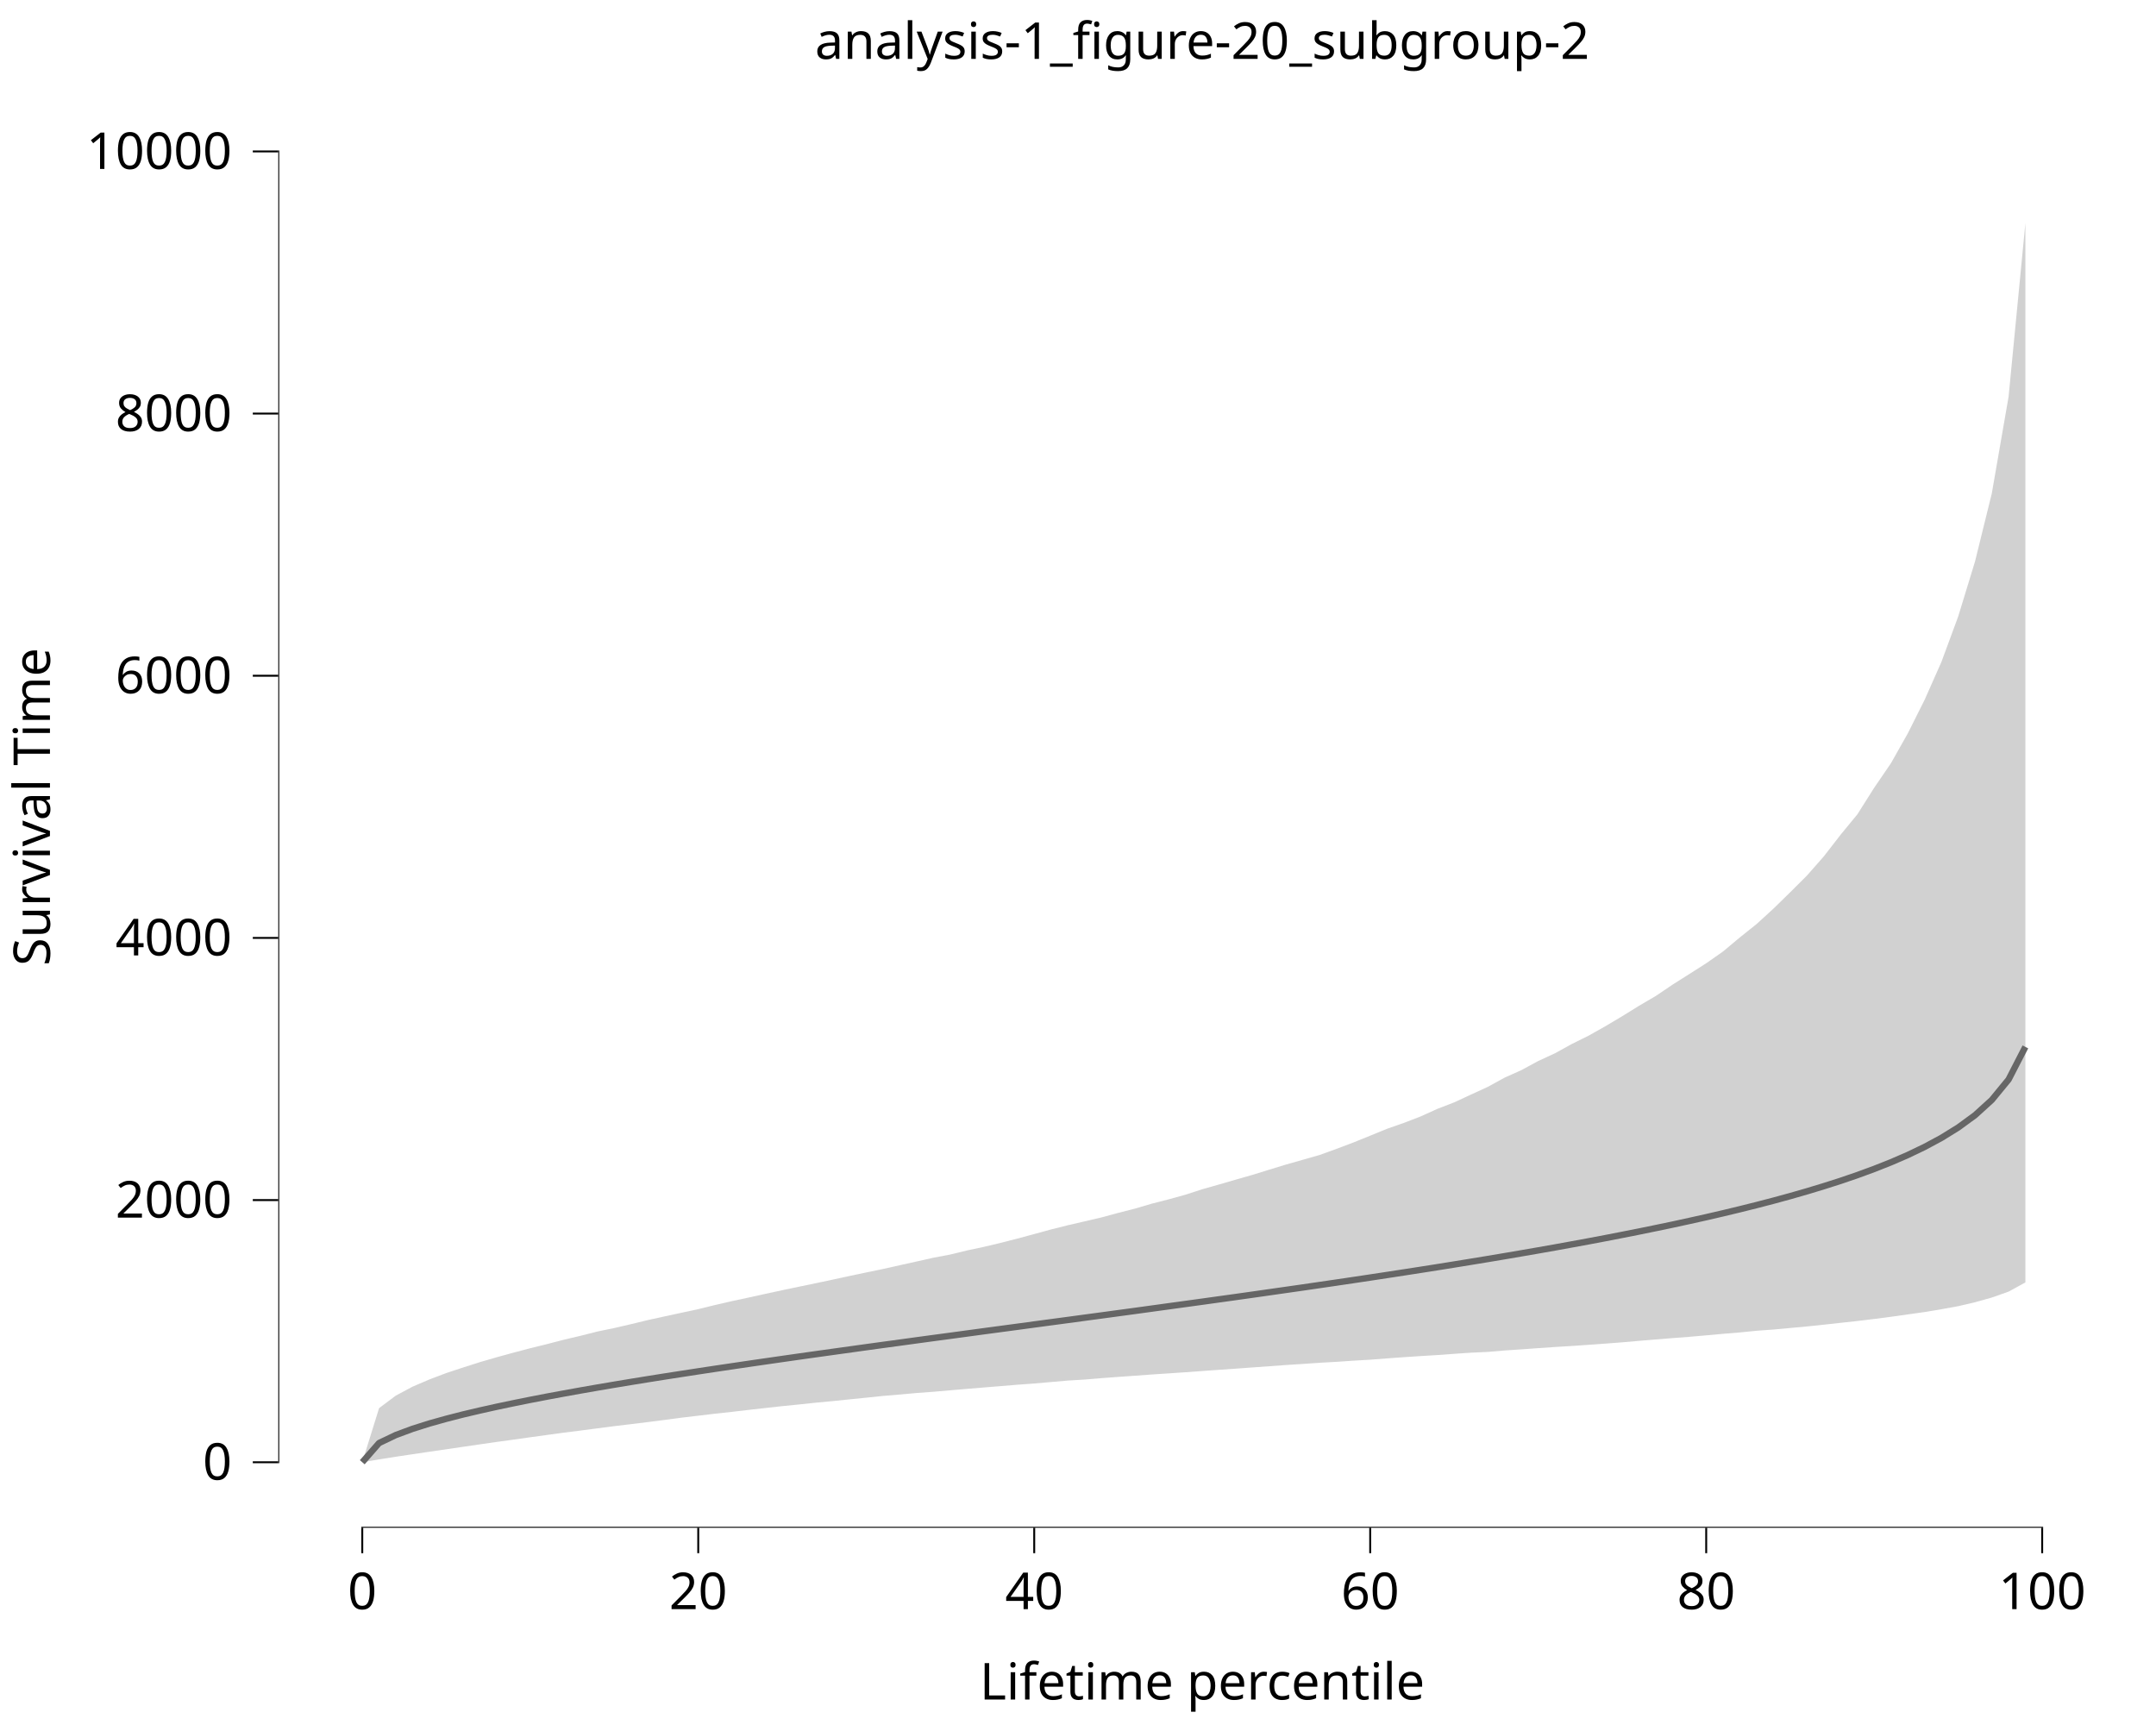
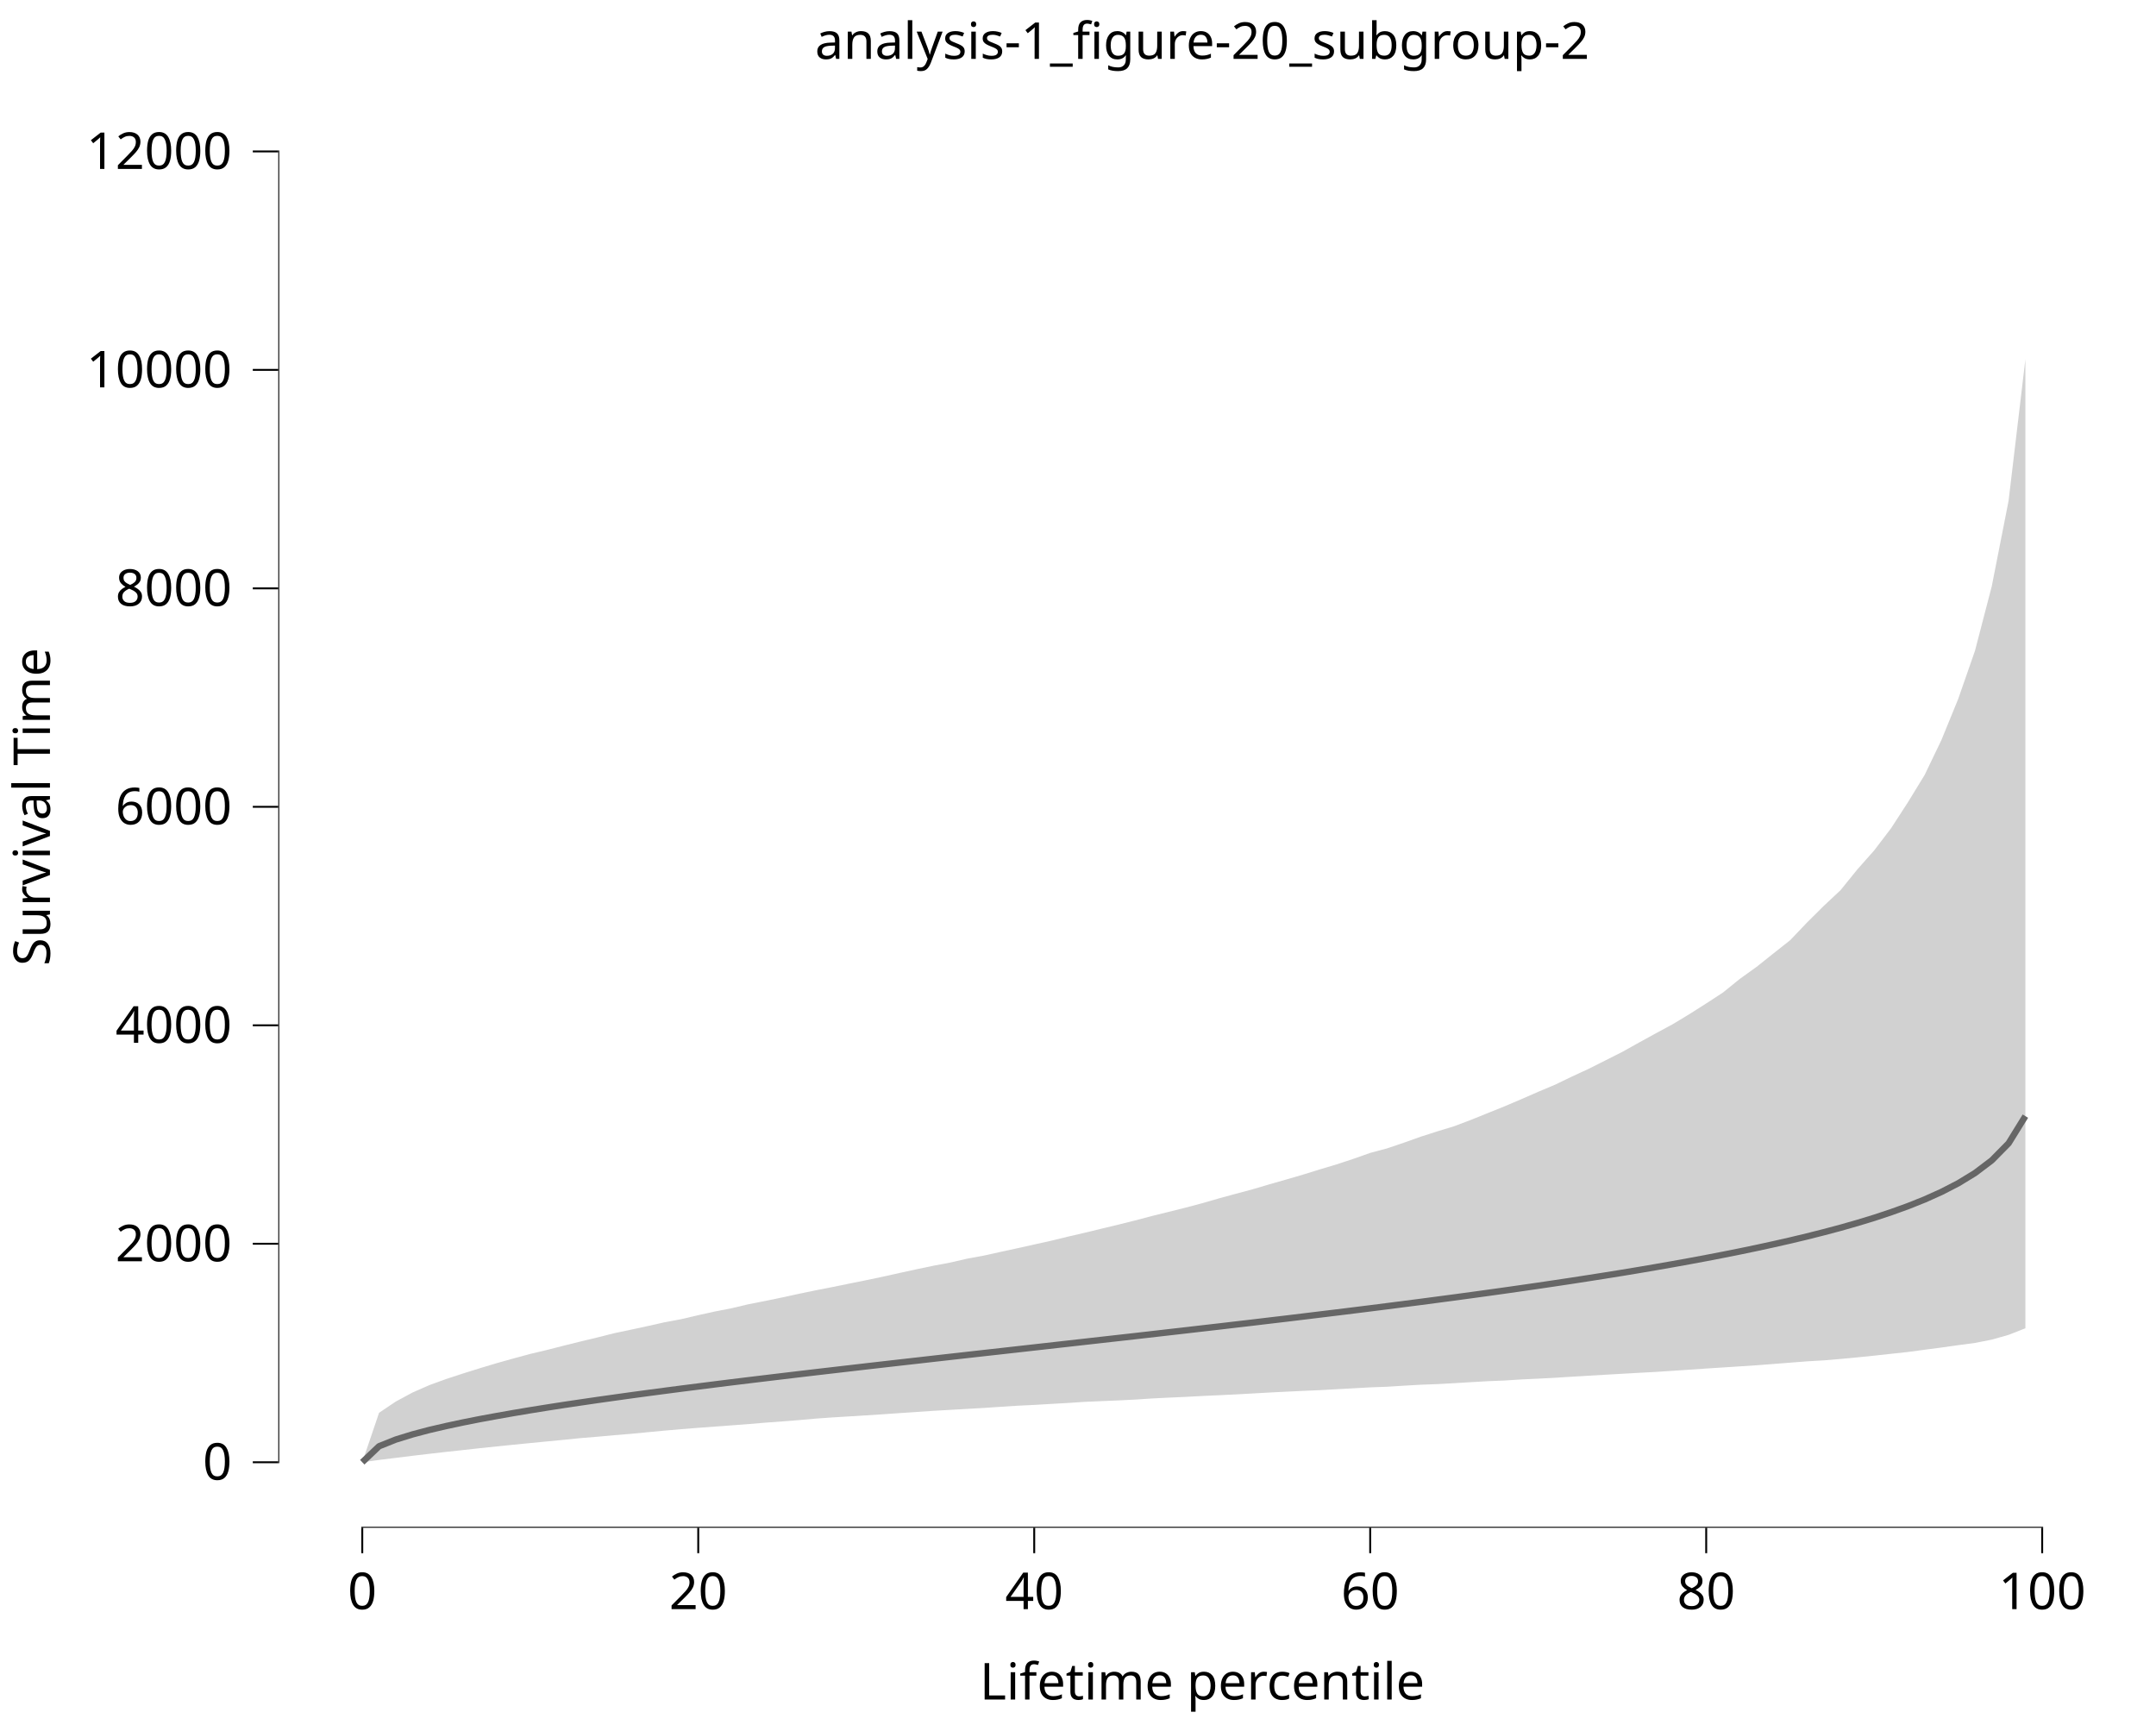
<svg xmlns="http://www.w3.org/2000/svg" class="svglite" data-engine-version="2.0" width="720.00pt" height="576.00pt" viewBox="0 0 720.00 576.00">
  <defs>
    <style type="text/css">
    .svglite line, .svglite polyline, .svglite polygon, .svglite path, .svglite rect, .svglite circle {
      fill: none;
      stroke: #000000;
      stroke-linecap: round;
      stroke-linejoin: round;
      stroke-miterlimit: 10.00;
    }
  </style>
  </defs>
  <rect width="100%" height="100%" style="stroke: none; fill: #FFFFFF;" />
  <defs>
    <clipPath id="cpMC4wMHw3MjAuMDB8MC4wMHw1NzYuMDA=">
      <rect x="0.00" y="0.00" width="720.00" height="576.00" />
    </clipPath>
  </defs>
  <g clip-path="url(#cpMC4wMHw3MjAuMDB8MC4wMHw1NzYuMDA=)">
    <rect x="0.00" y="0.00" width="720.00" height="576.00" style="stroke-width: 10.67; stroke: none;" />
  </g>
  <defs>
    <clipPath id="cpOTIuOTN8NzEwLjA0fDI4LjY4fDUxMC4xNA==">
      <rect x="92.93" y="28.68" width="617.11" height="481.46" />
    </clipPath>
  </defs>
  <g clip-path="url(#cpOTIuOTN8NzEwLjA0fDI4LjY4fDUxMC4xNA==)">
    <rect x="92.93" y="28.68" width="617.11" height="481.46" style="stroke-width: 10.67; stroke: none;" />
-     <polygon points="120.98,488.26 126.59,470.20 132.20,466.00 137.81,463.01 143.42,460.61 149.03,458.48 154.64,456.63 160.25,454.84 165.86,453.21 171.47,451.67 177.08,450.19 182.69,448.81 188.30,447.35 193.91,446.03 199.52,444.61 205.13,443.45 210.74,442.15 216.35,440.79 221.96,439.56 227.57,438.35 233.18,437.14 238.79,435.76 244.40,434.47 250.01,433.27 255.62,432.03 261.23,430.82 266.84,429.64 272.45,428.48 278.06,427.29 283.67,426.07 289.28,424.89 294.89,423.73 300.50,422.47 306.11,421.23 311.72,419.97 317.33,418.91 322.94,417.54 328.55,416.35 334.16,415.01 339.77,413.57 345.38,412.07 350.99,410.53 356.60,409.13 362.21,407.83 367.82,406.52 373.43,405.00 379.04,403.57 384.65,401.92 390.26,400.48 395.87,398.93 401.48,397.11 407.09,395.52 412.70,393.89 418.31,392.29 423.92,390.55 429.53,388.84 435.14,387.25 440.75,385.64 446.36,383.61 451.97,381.49 457.58,379.22 463.19,376.92 468.80,374.96 474.41,372.80 480.02,370.26 485.63,368.10 491.24,365.49 496.85,362.92 502.46,359.84 508.07,357.33 513.68,354.29 513.68,354.29 519.29,351.70 524.90,348.61 530.51,345.83 536.12,342.67 541.73,339.33 547.34,335.86 552.95,332.57 558.56,328.78 564.17,325.23 569.79,321.65 575.40,317.72 581.01,313.03 586.62,308.55 592.23,303.42 597.84,297.94 603.45,292.34 609.06,285.97 614.67,278.73 620.28,271.91 625.89,263.04 631.50,254.83 637.11,244.89 642.72,233.70 648.33,221.06 653.94,205.86 659.55,187.53 665.16,164.78 670.77,132.47 676.38,74.54 676.38,428.22 670.77,431.29 665.16,433.27 659.55,434.84 653.94,436.15 648.33,437.17 642.72,438.11 637.11,438.90 631.50,439.69 625.89,440.42 620.28,441.10 614.67,441.71 609.06,442.33 603.45,442.92 597.84,443.43 592.23,443.95 586.62,444.36 581.01,444.92 575.40,445.38 569.79,445.89 564.17,446.38 558.56,446.81 552.95,447.26 547.34,447.73 541.73,448.22 536.12,448.65 530.51,449.05 524.90,449.44 519.29,449.78 513.68,450.16 513.68,450.16 508.07,450.57 502.46,450.94 496.85,451.42 491.24,451.68 485.63,452.06 480.02,452.47 474.41,452.81 468.80,453.18 463.19,453.59 457.58,454.02 451.97,454.35 446.36,454.73 440.75,455.04 435.14,455.43 429.53,455.79 423.92,456.20 418.31,456.60 412.70,457.01 407.09,457.40 401.48,457.80 395.87,458.21 390.26,458.59 384.65,458.96 379.04,459.37 373.43,459.77 367.82,460.18 362.21,460.65 356.60,460.99 350.99,461.48 345.38,461.97 339.77,462.38 334.16,462.84 328.55,463.30 322.94,463.76 317.33,464.24 311.72,464.73 306.11,465.14 300.50,465.65 294.89,466.12 289.28,466.70 283.67,467.27 278.06,467.85 272.45,468.37 266.84,468.97 261.23,469.53 255.62,470.15 250.01,470.78 244.40,471.44 238.79,472.05 233.18,472.72 227.57,473.38 221.96,474.13 216.35,474.85 210.74,475.54 205.13,476.21 199.52,476.94 193.91,477.68 188.30,478.38 182.69,479.15 177.08,479.92 171.47,480.71 165.86,481.48 160.25,482.29 154.64,483.11 149.03,483.93 143.42,484.75 137.81,485.58 132.20,486.42 126.59,487.31 120.98,488.26 " style="stroke-width: 0.00; stroke: none; stroke-linecap: butt; fill: #666666; fill-opacity: 0.30;" />
-     <polyline points="120.98,488.26 126.59,470.20 132.20,466.00 137.81,463.01 143.42,460.61 149.03,458.48 154.64,456.63 160.25,454.84 165.86,453.21 171.47,451.67 177.08,450.19 182.69,448.81 188.30,447.35 193.91,446.03 199.52,444.61 205.13,443.45 210.74,442.15 216.35,440.79 221.96,439.56 227.57,438.35 233.18,437.14 238.79,435.76 244.40,434.47 250.01,433.27 255.62,432.03 261.23,430.82 266.84,429.64 272.45,428.48 278.06,427.29 283.67,426.07 289.28,424.89 294.89,423.73 300.50,422.47 306.11,421.23 311.72,419.97 317.33,418.91 322.94,417.54 328.55,416.35 334.16,415.01 339.77,413.57 345.38,412.07 350.99,410.53 356.60,409.13 362.21,407.83 367.82,406.52 373.43,405.00 379.04,403.57 384.65,401.92 390.26,400.48 395.87,398.93 401.48,397.11 407.09,395.52 412.70,393.89 418.31,392.29 423.92,390.55 429.53,388.84 435.14,387.25 440.75,385.64 446.36,383.61 451.97,381.49 457.58,379.22 463.19,376.92 468.80,374.96 474.41,372.80 480.02,370.26 485.63,368.10 491.24,365.49 496.85,362.92 502.46,359.84 508.07,357.33 513.68,354.29 513.68,354.29 519.29,351.70 524.90,348.61 530.51,345.83 536.12,342.67 541.73,339.33 547.34,335.86 552.95,332.57 558.56,328.78 564.17,325.23 569.79,321.65 575.40,317.72 581.01,313.03 586.62,308.55 592.23,303.42 597.84,297.94 603.45,292.34 609.06,285.97 614.67,278.73 620.28,271.91 625.89,263.04 631.50,254.83 637.11,244.89 642.72,233.70 648.33,221.06 653.94,205.86 659.55,187.53 665.16,164.78 670.77,132.47 676.38,74.54 " style="stroke-width: 1.07; stroke: none; stroke-linecap: butt;" />
-     <polyline points="676.38,428.22 670.77,431.29 665.16,433.27 659.55,434.84 653.94,436.15 648.33,437.17 642.72,438.11 637.11,438.90 631.50,439.69 625.89,440.42 620.28,441.10 614.67,441.71 609.06,442.33 603.45,442.92 597.84,443.43 592.23,443.95 586.62,444.36 581.01,444.92 575.40,445.38 569.79,445.89 564.17,446.38 558.56,446.81 552.95,447.26 547.34,447.73 541.73,448.22 536.12,448.65 530.51,449.05 524.90,449.44 519.29,449.78 513.68,450.16 513.68,450.16 508.07,450.57 502.46,450.94 496.85,451.42 491.24,451.68 485.63,452.06 480.02,452.47 474.41,452.81 468.80,453.18 463.19,453.59 457.58,454.02 451.97,454.35 446.36,454.73 440.75,455.04 435.14,455.43 429.53,455.79 423.92,456.20 418.31,456.60 412.70,457.01 407.09,457.40 401.48,457.80 395.87,458.21 390.26,458.59 384.65,458.96 379.04,459.37 373.43,459.77 367.82,460.18 362.21,460.65 356.60,460.99 350.99,461.48 345.38,461.97 339.77,462.38 334.16,462.84 328.55,463.30 322.94,463.76 317.33,464.24 311.72,464.73 306.11,465.14 300.50,465.65 294.89,466.12 289.28,466.70 283.67,467.27 278.06,467.85 272.45,468.37 266.84,468.97 261.23,469.53 255.62,470.15 250.01,470.78 244.40,471.44 238.79,472.05 233.18,472.72 227.57,473.38 221.96,474.13 216.35,474.85 210.74,475.54 205.13,476.21 199.52,476.94 193.91,477.68 188.30,478.38 182.69,479.15 177.08,479.92 171.47,480.71 165.86,481.48 160.25,482.29 154.64,483.11 149.03,483.93 143.42,484.75 137.81,485.58 132.20,486.42 126.59,487.31 120.98,488.26 " style="stroke-width: 1.07; stroke: none; stroke-linecap: butt;" />
-     <polyline points="120.98,488.26 126.59,481.85 132.20,479.17 137.81,477.09 143.42,475.32 149.03,473.75 154.64,472.31 160.25,470.99 165.86,469.74 171.47,468.56 177.08,467.43 182.69,466.35 188.30,465.31 193.91,464.30 199.52,463.32 205.13,462.37 210.74,461.44 216.35,460.53 221.96,459.64 227.57,458.77 233.18,457.91 238.79,457.06 244.40,456.23 250.01,455.40 255.62,454.59 261.23,453.78 266.84,452.98 272.45,452.19 278.06,451.41 283.67,450.63 289.28,449.85 294.89,449.08 300.50,448.32 306.11,447.55 311.72,446.79 317.33,446.04 322.94,445.28 328.55,444.52 334.16,443.77 339.77,443.02 345.38,442.26 350.99,441.51 356.60,440.76 362.21,440.00 367.82,439.25 373.43,438.49 379.04,437.73 384.65,436.96 390.26,436.19 395.87,435.42 401.48,434.65 407.09,433.87 412.70,433.09 418.31,432.30 423.92,431.50 429.53,430.70 435.14,429.90 440.75,429.08 446.36,428.26 451.97,427.43 457.58,426.59 463.19,425.74 468.80,424.88 474.41,424.01 480.02,423.13 485.63,422.23 491.24,421.32 496.85,420.40 502.46,419.46 508.07,418.50 513.68,417.53 513.68,417.53 519.29,416.54 524.90,415.52 530.51,414.49 536.12,413.43 541.73,412.34 547.34,411.23 552.95,410.08 558.56,408.91 564.17,407.69 569.79,406.44 575.40,405.14 581.01,403.79 586.62,402.39 592.23,400.93 597.84,399.40 603.45,397.79 609.06,396.09 614.67,394.30 620.28,392.38 625.89,390.32 631.50,388.10 637.11,385.67 642.72,382.98 648.33,379.96 653.94,376.49 659.55,372.39 665.16,367.30 670.77,360.47 676.38,349.57 " style="stroke-width: 2.13; stroke: #666666; stroke-linecap: butt;" />
+     <polygon points="120.98,488.26 126.59,471.75 132.20,467.98 137.81,464.96 143.42,462.50 149.03,460.46 154.64,458.62 160.25,456.87 165.86,455.18 171.47,453.61 177.08,452.09 182.69,450.76 188.30,449.33 193.91,447.93 199.52,446.59 205.13,445.17 210.74,443.99 216.35,442.78 221.96,441.52 227.57,440.47 233.18,439.15 238.79,437.91 244.40,436.82 250.01,435.49 255.62,434.39 261.23,433.23 266.84,432.00 272.45,430.84 278.06,429.75 283.67,428.60 289.28,427.47 294.89,426.29 300.50,425.04 306.11,423.82 311.72,422.64 317.33,421.59 322.94,420.29 328.55,419.26 334.16,418.02 339.77,416.80 345.38,415.55 350.99,414.31 356.60,412.94 362.21,411.64 367.82,410.28 373.43,408.93 379.04,407.53 384.65,406.05 390.26,404.66 395.87,403.26 401.48,401.77 407.09,400.15 412.70,398.62 418.31,397.12 423.92,395.46 429.53,393.86 435.14,392.22 440.75,390.48 446.36,388.80 451.97,386.95 457.58,384.97 463.19,383.47 468.80,381.57 474.41,379.57 480.02,377.77 485.63,376.06 491.24,373.93 496.85,371.67 502.46,369.41 508.07,367.02 513.68,364.57 513.68,364.57 519.29,362.21 524.90,359.50 530.51,356.91 536.12,354.09 541.73,351.26 547.34,348.13 552.95,345.05 558.56,342.02 564.17,338.64 569.79,335.07 575.40,331.41 581.01,326.87 586.62,322.84 592.23,318.37 597.84,313.94 603.45,308.05 609.06,302.48 614.67,297.22 620.28,290.29 625.89,283.96 631.50,276.60 637.11,267.96 642.72,258.80 648.33,247.13 653.94,233.40 659.55,217.30 665.16,195.73 670.77,167.22 676.38,120.00 676.38,443.53 670.77,445.73 665.16,447.32 659.55,448.42 653.94,449.17 648.33,449.96 642.72,450.70 637.11,451.45 631.50,452.06 625.89,452.67 620.28,453.24 614.67,453.77 609.06,454.24 603.45,454.57 597.84,455.01 592.23,455.45 586.62,455.88 581.01,456.25 575.40,456.61 569.79,456.97 564.17,457.36 558.56,457.73 552.95,458.10 547.34,458.40 541.73,458.72 536.12,459.04 530.51,459.36 524.90,459.70 519.29,460.06 513.68,460.35 513.68,460.35 508.07,460.61 502.46,460.97 496.85,461.20 491.24,461.52 485.63,461.86 480.02,462.17 474.41,462.38 468.80,462.70 463.19,463.05 457.58,463.26 451.97,463.57 446.36,463.88 440.75,464.19 435.14,464.43 429.53,464.70 423.92,464.98 418.31,465.30 412.70,465.61 407.09,465.88 401.48,466.14 395.87,466.44 390.26,466.69 384.65,466.97 379.04,467.34 373.43,467.62 367.82,467.85 362.21,468.10 356.60,468.47 350.99,468.79 345.38,469.12 339.77,469.39 334.16,469.75 328.55,470.13 322.94,470.45 317.33,470.77 311.72,471.09 306.11,471.46 300.50,471.85 294.89,472.24 289.28,472.60 283.67,472.95 278.06,473.29 272.45,473.69 266.84,474.19 261.23,474.63 255.62,475.04 250.01,475.52 244.40,475.94 238.79,476.35 233.18,476.77 227.57,477.21 221.96,477.70 216.35,478.23 210.74,478.77 205.13,479.23 199.52,479.74 193.91,480.20 188.30,480.77 182.69,481.31 177.08,481.86 171.47,482.41 165.86,482.98 160.25,483.57 154.64,484.19 149.03,484.80 143.42,485.44 137.81,486.10 132.20,486.80 126.59,487.49 120.98,488.26 " style="stroke-width: 0.00; stroke: none; stroke-linecap: butt; fill: #666666; fill-opacity: 0.30;" />
+     <polyline points="120.98,488.26 126.59,471.75 132.20,467.98 137.81,464.96 143.42,462.50 149.03,460.46 154.64,458.62 160.25,456.87 165.86,455.18 171.47,453.61 177.08,452.09 182.69,450.76 188.30,449.33 193.91,447.93 199.52,446.59 205.13,445.17 210.74,443.99 216.35,442.78 221.96,441.52 227.57,440.47 233.18,439.15 238.79,437.91 244.40,436.82 250.01,435.49 255.62,434.39 261.23,433.23 266.84,432.00 272.45,430.84 278.06,429.75 283.67,428.60 289.28,427.47 294.89,426.29 300.50,425.04 306.11,423.82 311.72,422.64 317.33,421.59 322.94,420.29 328.55,419.26 334.16,418.02 339.77,416.80 345.38,415.55 350.99,414.31 356.60,412.94 362.21,411.64 367.82,410.28 373.43,408.93 379.04,407.53 384.65,406.05 390.26,404.66 395.87,403.26 401.48,401.77 407.09,400.15 412.70,398.62 418.31,397.12 423.92,395.46 429.53,393.86 435.14,392.22 440.75,390.48 446.36,388.80 451.97,386.95 457.58,384.97 463.19,383.47 468.80,381.57 474.41,379.57 480.02,377.77 485.63,376.06 491.24,373.93 496.85,371.67 502.46,369.41 508.07,367.02 513.68,364.57 513.68,364.57 519.29,362.21 524.90,359.50 530.51,356.91 536.12,354.09 541.73,351.26 547.34,348.13 552.95,345.05 558.56,342.02 564.17,338.64 569.79,335.07 575.40,331.41 581.01,326.87 586.62,322.84 592.23,318.37 597.84,313.94 603.45,308.05 609.06,302.48 614.67,297.22 620.28,290.29 625.89,283.96 631.50,276.60 637.11,267.96 642.72,258.80 648.33,247.13 653.94,233.40 659.55,217.30 665.16,195.73 670.77,167.22 676.38,120.00 " style="stroke-width: 1.07; stroke: none; stroke-linecap: butt;" />
+     <polyline points="676.38,443.53 670.77,445.73 665.16,447.32 659.55,448.42 653.94,449.17 648.33,449.96 642.72,450.70 637.11,451.45 631.50,452.06 625.89,452.67 620.28,453.24 614.67,453.77 609.06,454.24 603.45,454.57 597.84,455.01 592.23,455.45 586.62,455.88 581.01,456.25 575.40,456.61 569.79,456.97 564.17,457.36 558.56,457.73 552.95,458.10 547.34,458.40 541.73,458.72 536.12,459.04 530.51,459.36 524.90,459.70 519.29,460.06 513.68,460.35 513.68,460.35 508.07,460.61 502.46,460.97 496.85,461.20 491.24,461.52 485.63,461.86 480.02,462.17 474.41,462.38 468.80,462.70 463.19,463.05 457.58,463.26 451.97,463.57 446.36,463.88 440.75,464.19 435.14,464.43 429.53,464.70 423.92,464.98 418.31,465.30 412.70,465.61 407.09,465.88 401.48,466.14 395.87,466.44 390.26,466.69 384.65,466.97 379.04,467.34 373.43,467.62 367.82,467.85 362.21,468.10 356.60,468.47 350.99,468.79 345.38,469.12 339.77,469.39 334.16,469.75 328.55,470.13 322.94,470.45 317.33,470.77 311.72,471.09 306.11,471.46 300.50,471.85 294.89,472.24 289.28,472.60 283.67,472.95 278.06,473.29 272.45,473.69 266.84,474.19 261.23,474.63 255.62,475.04 250.01,475.52 244.40,475.94 238.79,476.35 233.18,476.77 227.57,477.21 221.96,477.70 216.35,478.23 210.74,478.77 205.13,479.23 199.52,479.74 193.91,480.20 188.30,480.77 182.69,481.31 177.08,481.86 171.47,482.41 165.86,482.98 160.25,483.57 154.64,484.19 149.03,484.80 143.42,485.44 137.81,486.10 132.20,486.80 126.59,487.49 120.98,488.26 " style="stroke-width: 1.07; stroke: none; stroke-linecap: butt;" />
+     <polyline points="120.98,488.26 126.59,482.92 132.20,480.68 137.81,478.95 143.42,477.47 149.03,476.17 154.64,474.97 160.25,473.86 165.86,472.83 171.47,471.84 177.08,470.90 182.69,470.00 188.30,469.13 193.91,468.30 199.52,467.48 205.13,466.69 210.74,465.91 216.35,465.15 221.96,464.41 227.57,463.68 233.18,462.97 238.79,462.26 244.40,461.56 250.01,460.88 255.62,460.20 261.23,459.53 266.84,458.86 272.45,458.20 278.06,457.55 283.67,456.90 289.28,456.25 294.89,455.61 300.50,454.97 306.11,454.34 311.72,453.70 317.33,453.07 322.94,452.44 328.55,451.81 334.16,451.19 339.77,450.56 345.38,449.93 350.99,449.30 356.60,448.67 362.21,448.04 367.82,447.41 373.43,446.78 379.04,446.15 384.65,445.51 390.26,444.87 395.87,444.23 401.48,443.58 407.09,442.94 412.70,442.28 418.31,441.63 423.92,440.96 429.53,440.30 435.14,439.62 440.75,438.94 446.36,438.26 451.97,437.57 457.58,436.87 463.19,436.16 468.80,435.44 474.41,434.72 480.02,433.98 485.63,433.24 491.24,432.48 496.85,431.71 502.46,430.93 508.07,430.13 513.68,429.32 513.68,429.32 519.29,428.49 524.90,427.65 530.51,426.78 536.12,425.90 541.73,425.00 547.34,424.07 552.95,423.11 558.56,422.13 564.17,421.12 569.79,420.07 575.40,418.99 581.01,417.87 586.62,416.70 592.23,415.48 597.84,414.21 603.45,412.87 609.06,411.45 614.67,409.96 620.28,408.36 625.89,406.65 631.50,404.79 637.11,402.77 642.72,400.53 648.33,398.01 653.94,395.12 659.55,391.70 665.16,387.46 670.77,381.77 676.38,372.69 " style="stroke-width: 2.13; stroke: #666666; stroke-linecap: butt;" />
    <line x1="120.66" y1="510.14" x2="682.31" y2="510.14" style="stroke-width: 0.64; stroke-linecap: butt;" />
    <line x1="92.93" y1="488.57" x2="92.93" y2="50.24" style="stroke-width: 0.64; stroke-linecap: butt;" />
    <rect x="92.93" y="28.68" width="617.11" height="481.46" style="stroke-width: 0.00; stroke: none;" />
  </g>
  <g clip-path="url(#cpMC4wMHw3MjAuMDB8MC4wMHw1NzYuMDA=)">
    <polyline points="92.93,510.14 92.93,28.68 " style="stroke-width: 0.00; stroke: none; stroke-linecap: butt;" />
    <text x="77.45" y="494.10" text-anchor="end" style="font-size: 17.00px; font-family: sans;" textLength="9.46px" lengthAdjust="spacingAndGlyphs">0</text>
-     <text x="77.45" y="406.57" text-anchor="end" style="font-size: 17.00px; font-family: sans;" textLength="37.82px" lengthAdjust="spacingAndGlyphs">2000</text>
-     <text x="77.45" y="319.03" text-anchor="end" style="font-size: 17.00px; font-family: sans;" textLength="37.82px" lengthAdjust="spacingAndGlyphs">4000</text>
-     <text x="77.45" y="231.49" text-anchor="end" style="font-size: 17.00px; font-family: sans;" textLength="37.82px" lengthAdjust="spacingAndGlyphs">6000</text>
-     <text x="77.45" y="143.95" text-anchor="end" style="font-size: 17.00px; font-family: sans;" textLength="37.82px" lengthAdjust="spacingAndGlyphs">8000</text>
-     <text x="77.45" y="56.41" text-anchor="end" style="font-size: 17.00px; font-family: sans;" textLength="47.28px" lengthAdjust="spacingAndGlyphs">10000</text>
+     <text x="77.45" y="421.16" text-anchor="end" style="font-size: 17.00px; font-family: sans;" textLength="37.82px" lengthAdjust="spacingAndGlyphs">2000</text>
+     <text x="77.45" y="348.21" text-anchor="end" style="font-size: 17.00px; font-family: sans;" textLength="37.82px" lengthAdjust="spacingAndGlyphs">4000</text>
+     <text x="77.45" y="275.26" text-anchor="end" style="font-size: 17.00px; font-family: sans;" textLength="37.82px" lengthAdjust="spacingAndGlyphs">6000</text>
+     <text x="77.45" y="202.31" text-anchor="end" style="font-size: 17.00px; font-family: sans;" textLength="37.82px" lengthAdjust="spacingAndGlyphs">8000</text>
+     <text x="77.45" y="129.36" text-anchor="end" style="font-size: 17.00px; font-family: sans;" textLength="47.28px" lengthAdjust="spacingAndGlyphs">10000</text>
+     <text x="77.45" y="56.41" text-anchor="end" style="font-size: 17.00px; font-family: sans;" textLength="47.28px" lengthAdjust="spacingAndGlyphs">12000</text>
    <polyline points="84.42,488.26 92.93,488.26 " style="stroke-width: 0.64; stroke-linecap: butt;" />
-     <polyline points="84.42,400.72 92.93,400.72 " style="stroke-width: 0.64; stroke-linecap: butt;" />
-     <polyline points="84.42,313.18 92.93,313.18 " style="stroke-width: 0.64; stroke-linecap: butt;" />
-     <polyline points="84.42,225.64 92.93,225.64 " style="stroke-width: 0.64; stroke-linecap: butt;" />
-     <polyline points="84.42,138.10 92.93,138.10 " style="stroke-width: 0.64; stroke-linecap: butt;" />
+     <polyline points="84.42,415.31 92.93,415.31 " style="stroke-width: 0.64; stroke-linecap: butt;" />
+     <polyline points="84.42,342.36 92.93,342.36 " style="stroke-width: 0.64; stroke-linecap: butt;" />
+     <polyline points="84.42,269.41 92.93,269.41 " style="stroke-width: 0.64; stroke-linecap: butt;" />
+     <polyline points="84.42,196.46 92.93,196.46 " style="stroke-width: 0.64; stroke-linecap: butt;" />
+     <polyline points="84.42,123.51 92.93,123.51 " style="stroke-width: 0.64; stroke-linecap: butt;" />
    <polyline points="84.42,50.56 92.93,50.56 " style="stroke-width: 0.64; stroke-linecap: butt;" />
    <polyline points="92.93,510.14 710.04,510.14 " style="stroke-width: 0.00; stroke: none; stroke-linecap: butt;" />
    <polyline points="120.98,518.64 120.98,510.14 " style="stroke-width: 0.64; stroke-linecap: butt;" />
    <polyline points="233.18,518.64 233.18,510.14 " style="stroke-width: 0.64; stroke-linecap: butt;" />
    <polyline points="345.38,518.64 345.38,510.14 " style="stroke-width: 0.64; stroke-linecap: butt;" />
    <polyline points="457.58,518.64 457.58,510.14 " style="stroke-width: 0.64; stroke-linecap: butt;" />
    <polyline points="569.79,518.64 569.79,510.14 " style="stroke-width: 0.64; stroke-linecap: butt;" />
    <polyline points="681.99,518.64 681.99,510.14 " style="stroke-width: 0.64; stroke-linecap: butt;" />
    <text x="120.98" y="537.32" text-anchor="middle" style="font-size: 17.00px; font-family: sans;" textLength="9.46px" lengthAdjust="spacingAndGlyphs">0</text>
    <text x="233.18" y="537.32" text-anchor="middle" style="font-size: 17.00px; font-family: sans;" textLength="18.91px" lengthAdjust="spacingAndGlyphs">20</text>
    <text x="345.38" y="537.32" text-anchor="middle" style="font-size: 17.00px; font-family: sans;" textLength="18.91px" lengthAdjust="spacingAndGlyphs">40</text>
    <text x="457.58" y="537.32" text-anchor="middle" style="font-size: 17.00px; font-family: sans;" textLength="18.91px" lengthAdjust="spacingAndGlyphs">60</text>
    <text x="569.79" y="537.32" text-anchor="middle" style="font-size: 17.00px; font-family: sans;" textLength="18.91px" lengthAdjust="spacingAndGlyphs">80</text>
    <text x="681.99" y="537.32" text-anchor="middle" style="font-size: 17.00px; font-family: sans;" textLength="28.37px" lengthAdjust="spacingAndGlyphs">100</text>
    <text x="401.48" y="567.49" text-anchor="middle" style="font-size: 17.00px; font-family: sans;" textLength="137.97px" lengthAdjust="spacingAndGlyphs">Lifetime percentile</text>
    <text transform="translate(16.68,269.41) rotate(-90)" text-anchor="middle" style="font-size: 17.00px; font-family: sans;" textLength="102.98px" lengthAdjust="spacingAndGlyphs">Survival Time</text>
    <text x="401.48" y="19.67" text-anchor="middle" style="font-size: 17.00px; font-family: sans;" textLength="248.57px" lengthAdjust="spacingAndGlyphs">analysis-1_figure-20_subgroup-2</text>
  </g>
</svg>
